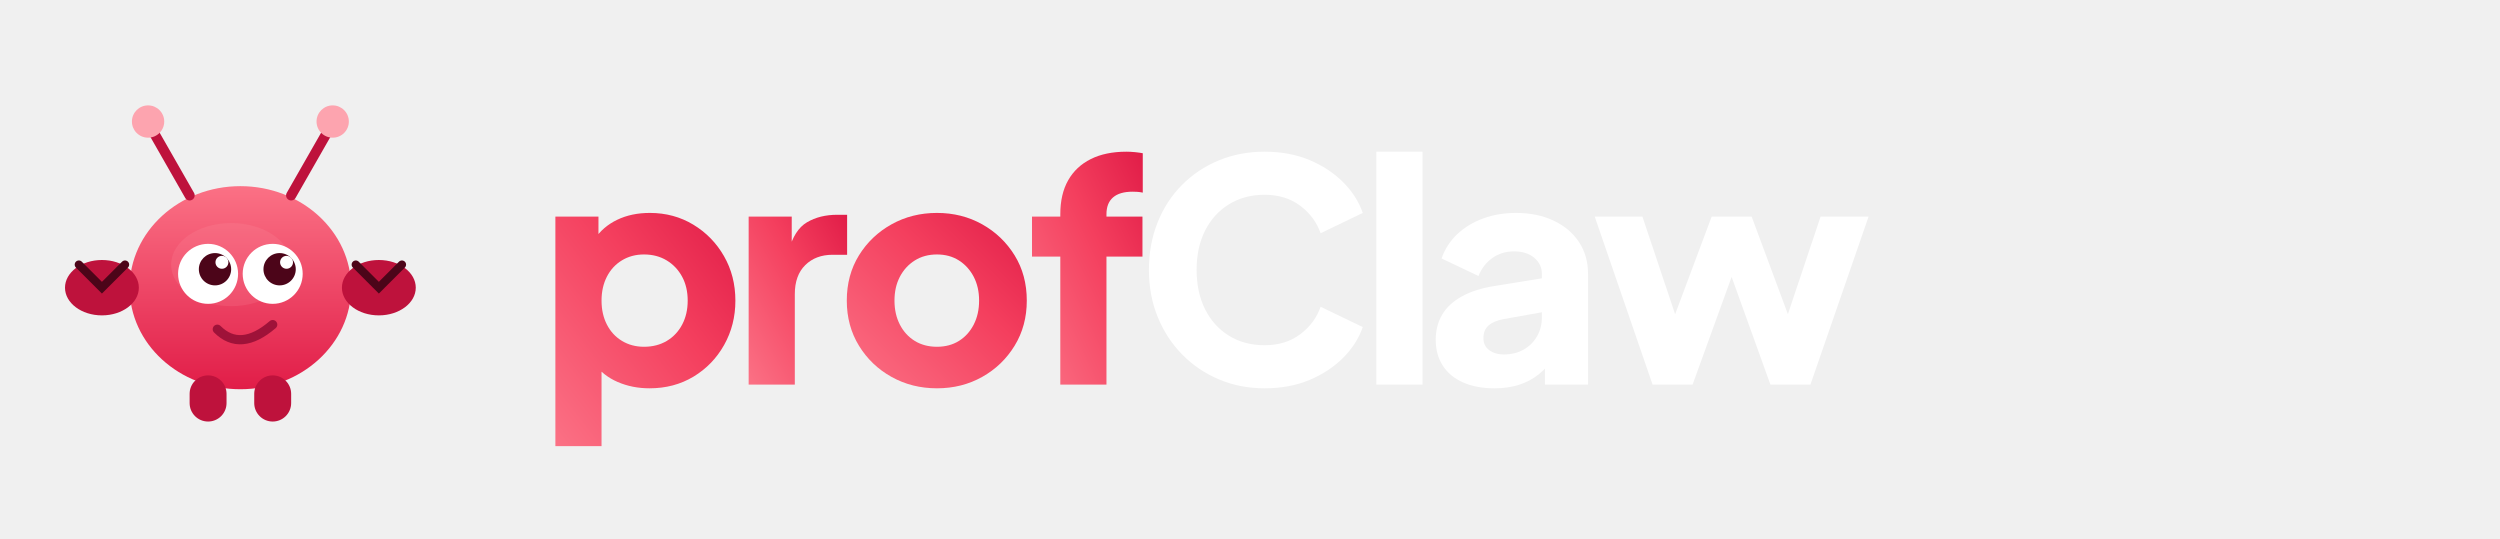
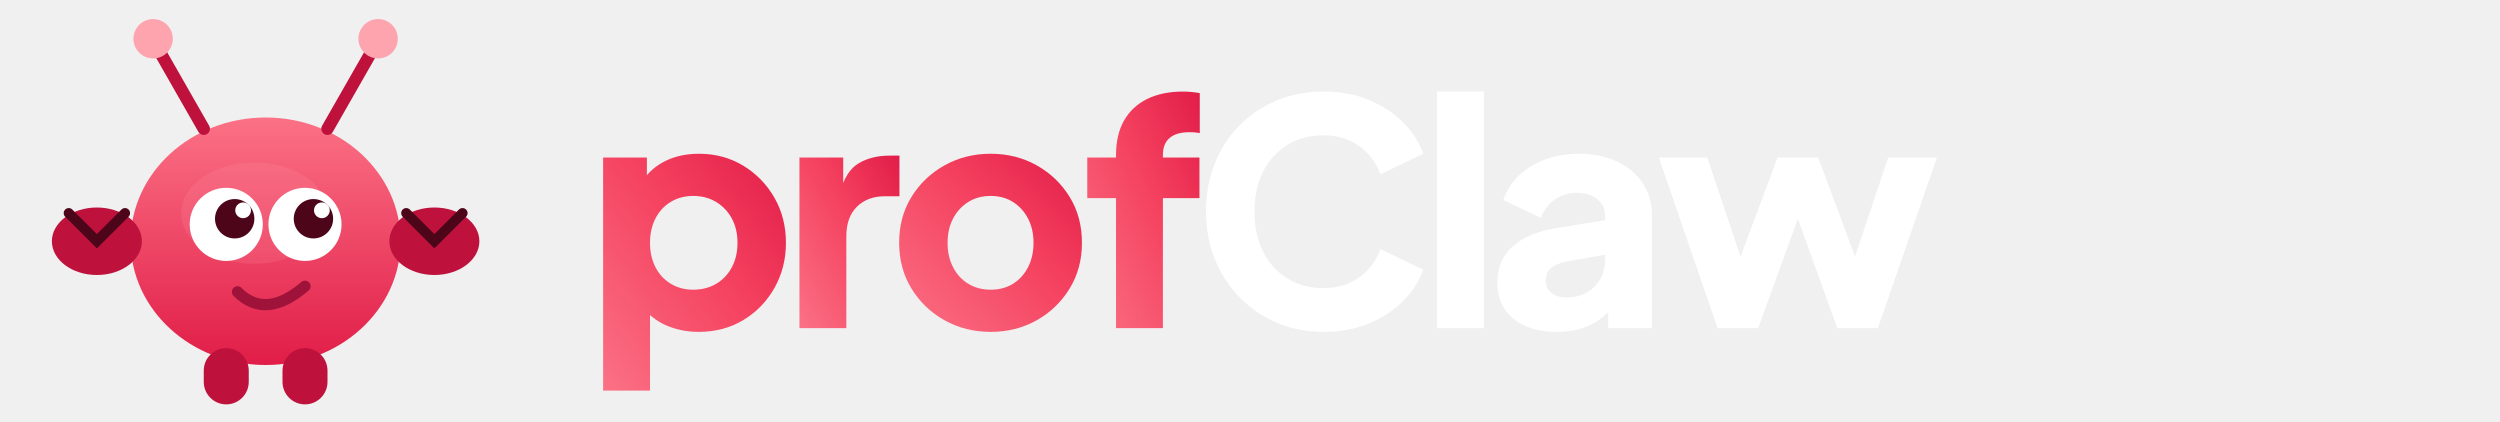
- <svg xmlns="http://www.w3.org/2000/svg" width="260" height="56" viewBox="0 0 260 56">
+ <svg xmlns="http://www.w3.org/2000/svg" width="320" height="54" viewBox="0 10 320 54">
  <defs>
    <linearGradient id="body" x1="0" y1="0" x2="0" y2="1">
      <stop offset="0%" stop-color="#fb7185" />
      <stop offset="100%" stop-color="#e11d48" />
    </linearGradient>
    <linearGradient id="profGrad" x1="0" y1="0" x2="1" y2="1">
      <stop offset="0%" stop-color="#fb7185" />
      <stop offset="60%" stop-color="#f43f5e" />
      <stop offset="100%" stop-color="#e11d48" />
    </linearGradient>
  </defs>
-   <g transform="translate(1,4) scale(0.48)">
+   <g transform="translate(-2,2) scale(0.72)">
    <ellipse cx="50" cy="54" rx="24" ry="22" fill="url(#body)" />
    <ellipse cx="48" cy="49" rx="13" ry="9" fill="#fda4af" opacity=".15" />
    <rect x="39" y="73" width="8" height="10" rx="4" fill="#be123c" />
    <rect x="53" y="73" width="8" height="10" rx="4" fill="#be123c" />
    <ellipse cx="20" cy="54" rx="8" ry="6" fill="#be123c" />
    <path d="M15,49 L20,54 L25,49" stroke="#4c0519" stroke-width="1.8" fill="none" stroke-linecap="round" />
    <ellipse cx="80" cy="54" rx="8" ry="6" fill="#be123c" />
    <path d="M75,49 L80,54 L85,49" stroke="#4c0519" stroke-width="1.8" fill="none" stroke-linecap="round" />
    <line x1="39" y1="34" x2="31" y2="20" stroke="#be123c" stroke-width="2.2" stroke-linecap="round" />
    <circle cx="30" cy="18" r="3.5" fill="#fda4af" />
    <line x1="61" y1="34" x2="69" y2="20" stroke="#be123c" stroke-width="2.2" stroke-linecap="round" />
    <circle cx="70" cy="18" r="3.5" fill="#fda4af" />
    <circle cx="43" cy="51" r="6.5" fill="#fff" />
    <circle cx="57" cy="51" r="6.5" fill="#fff" />
    <circle cx="44.5" cy="50" r="3.5" fill="#4c0519" />
    <circle cx="58.5" cy="50" r="3.5" fill="#4c0519" />
    <circle cx="46" cy="48.5" r="1.4" fill="#fff" />
    <circle cx="60" cy="48.5" r="1.4" fill="#fff" />
    <path d="M45,63 Q50,68 57,62" stroke="#9f1239" stroke-width="2" fill="none" stroke-linecap="round" />
  </g>
-   <path d="M55 -200V546H195V442L182 472Q209 513 255.5 535.5Q302 558 362 558Q440 558 503.0 520.0Q566 482 603.0 417.5Q640 353 640 273Q640 194 603.5 129.0Q567 64 504.0 26.0Q441 -12 361 -12Q305 -12 257.5 8.5Q210 29 181 69L205 100V-200ZM343 123Q385 123 417.0 142.0Q449 161 467.0 195.0Q485 229 485 273Q485 317 467.0 350.5Q449 384 417.0 403.5Q385 423 343 423Q303 423 271.5 404.0Q240 385 222.5 351.0Q205 317 205 273Q205 229 222.5 195.0Q240 161 271.5 142.0Q303 123 343 123Z" transform="translate(56,40) scale(0.032,-0.032)" fill="url(#profGrad)" />
-   <path d="M55 0V546H195V415L185 434Q203 503 244.5 527.5Q286 552 343 552H375V422H328Q273 422 239.0 388.5Q205 355 205 294V0Z" transform="translate(76.10,40) scale(0.032,-0.032)" fill="url(#profGrad)" />
-   <path d="M326 -12Q245 -12 178.5 25.0Q112 62 72.5 126.5Q33 191 33 273Q33 356 72.5 420.0Q112 484 178.5 521.0Q245 558 326 558Q407 558 473.0 521.0Q539 484 578.5 420.0Q618 356 618 273Q618 191 578.5 126.5Q539 62 473.0 25.0Q407 -12 326 -12ZM326 123Q367 123 397.5 142.0Q428 161 445.5 195.0Q463 229 463 273Q463 317 445.5 350.5Q428 384 397.5 403.5Q367 423 326 423Q285 423 254.0 403.5Q223 384 205.5 350.5Q188 317 188 273Q188 229 205.5 195.0Q223 161 254.0 142.0Q285 123 326 123Z" transform="translate(87.01,40) scale(0.032,-0.032)" fill="url(#profGrad)" />
-   <path d="M121 0V416H29V546H121V554Q121 619 146.5 664.0Q172 709 220.0 733.0Q268 757 336 757Q349 757 364.0 755.5Q379 754 389 752V624Q379 626 371.5 626.5Q364 627 356 627Q314 627 292.5 608.5Q271 590 271 554V546H388V416H271V0Z" transform="translate(106.40,40) scale(0.032,-0.032)" fill="url(#profGrad)" />
-   <path d="M420 -12Q340 -12 271.5 17.0Q203 46 152.0 98.0Q101 150 72.5 220.0Q44 290 44 373Q44 456 72.0 526.5Q100 597 151.0 648.5Q202 700 270.5 728.5Q339 757 420 757Q501 757 565.5 730.0Q630 703 675.0 658.0Q720 613 739 558L602 492Q583 546 535.5 581.5Q488 617 420 617Q354 617 304.0 586.0Q254 555 226.5 500.5Q199 446 199 373Q199 300 226.5 245.0Q254 190 304.0 159.0Q354 128 420 128Q488 128 535.5 163.5Q583 199 602 253L739 187Q720 132 675.0 87.0Q630 42 565.5 15.0Q501 -12 420 -12Z" transform="translate(118.08,40) scale(0.032,-0.032)" fill="#ffffff" />
-   <path d="M55 0V757H205V0Z" transform="translate(141.38,40) scale(0.032,-0.032)" fill="#ffffff" />
-   <path d="M224 -12Q165 -12 122.0 7.0Q79 26 56.0 61.5Q33 97 33 146Q33 192 54.0 227.5Q75 263 118.5 287.0Q162 311 227 321L394 348V238L254 213Q222 207 205.0 192.5Q188 178 188 151Q188 126 207.0 112.0Q226 98 254 98Q291 98 319.0 114.0Q347 130 362.5 157.5Q378 185 378 218V360Q378 391 353.5 412.0Q329 433 287 433Q247 433 216.5 411.0Q186 389 172 353L52 410Q68 456 103.0 489.0Q138 522 187.0 540.0Q236 558 294 558Q363 558 416.0 533.0Q469 508 498.5 463.5Q528 419 528 360V0H388V88L422 94Q398 58 369.0 34.5Q340 11 304.0 -0.5Q268 -12 224 -12Z" transform="translate(148.26,40) scale(0.032,-0.032)" fill="#ffffff" />
-   <path d="M199 0 11 546H166L298 152L244 153L391 546H521L667 153L613 152L745 546H901L712 0H582L430 422H482L329 0Z" transform="translate(165.50,40) scale(0.032,-0.032)" fill="#ffffff" />
+   <path d="M55 -200V546H195V442L182 472Q209 513 255.5 535.5Q302 558 362 558Q440 558 503.0 520.0Q566 482 603.0 417.5Q640 353 640 273Q640 194 603.5 129.0Q567 64 504.0 26.0Q441 -12 361 -12Q305 -12 257.5 8.5Q210 29 181 69L205 100V-200ZM343 123Q385 123 417.0 142.0Q449 161 467.0 195.0Q485 229 485 273Q485 317 467.0 350.5Q449 384 417.0 403.5Q385 423 343 423Q303 423 271.5 404.0Q240 385 222.5 351.0Q205 317 205 273Q205 229 222.5 195.0Q240 161 271.5 142.0Q303 123 343 123Z" transform="translate(75,52) scale(0.04,-0.04)" fill="url(#profGrad)" />
+   <path d="M55 0V546H195V415L185 434Q203 503 244.5 527.5Q286 552 343 552H375V422H328Q273 422 239.0 388.5Q205 355 205 294V0Z" transform="translate(100.13,52) scale(0.04,-0.04)" fill="url(#profGrad)" />
+   <path d="M326 -12Q245 -12 178.5 25.0Q112 62 72.5 126.5Q33 191 33 273Q33 356 72.5 420.0Q112 484 178.5 521.0Q245 558 326 558Q407 558 473.0 521.0Q539 484 578.5 420.0Q618 356 618 273Q618 191 578.5 126.5Q539 62 473.0 25.0Q407 -12 326 -12ZM326 123Q367 123 397.5 142.0Q428 161 445.5 195.0Q463 229 463 273Q463 317 445.5 350.5Q428 384 397.5 403.5Q367 423 326 423Q285 423 254.0 403.5Q223 384 205.5 350.5Q188 317 188 273Q188 229 205.5 195.0Q223 161 254.0 142.0Q285 123 326 123Z" transform="translate(113.77,52) scale(0.04,-0.04)" fill="url(#profGrad)" />
+   <path d="M121 0V416H29V546H121V554Q121 619 146.5 664.0Q172 709 220.0 733.0Q268 757 336 757Q349 757 364.0 755.5Q379 754 389 752V624Q379 626 371.5 626.5Q364 627 356 627Q314 627 292.5 608.5Q271 590 271 554V546H388V416H271V0Z" transform="translate(138.01,52) scale(0.04,-0.04)" fill="url(#profGrad)" />
+   <path d="M420 -12Q340 -12 271.5 17.0Q203 46 152.0 98.0Q101 150 72.5 220.0Q44 290 44 373Q44 456 72.0 526.5Q100 597 151.0 648.5Q202 700 270.5 728.5Q339 757 420 757Q501 757 565.5 730.0Q630 703 675.0 658.0Q720 613 739 558L602 492Q583 546 535.5 581.5Q488 617 420 617Q354 617 304.0 586.0Q254 555 226.5 500.5Q199 446 199 373Q199 300 226.5 245.0Q254 190 304.0 159.0Q354 128 420 128Q488 128 535.5 163.5Q583 199 602 253L739 187Q720 132 675.0 87.0Q630 42 565.5 15.0Q501 -12 420 -12Z" transform="translate(152.61,52) scale(0.04,-0.04)" fill="#ffffff" />
+   <path d="M55 0V757H205V0Z" transform="translate(181.74,52) scale(0.04,-0.04)" fill="#ffffff" />
+   <path d="M224 -12Q165 -12 122.0 7.0Q79 26 56.0 61.5Q33 97 33 146Q33 192 54.0 227.5Q75 263 118.5 287.0Q162 311 227 321L394 348V238L254 213Q222 207 205.0 192.5Q188 178 188 151Q188 126 207.0 112.0Q226 98 254 98Q291 98 319.0 114.0Q347 130 362.5 157.5Q378 185 378 218V360Q378 391 353.5 412.0Q329 433 287 433Q247 433 216.5 411.0Q186 389 172 353L52 410Q68 456 103.0 489.0Q138 522 187.0 540.0Q236 558 294 558Q363 558 416.0 533.0Q469 508 498.5 463.5Q528 419 528 360V0H388V88L422 94Q398 58 369.0 34.5Q340 11 304.0 -0.5Q268 -12 224 -12Z" transform="translate(190.34,52) scale(0.04,-0.04)" fill="#ffffff" />
+   <path d="M199 0 11 546H166L298 152L244 153L391 546H521L667 153L613 152L745 546H901L712 0H582L430 422H482L329 0Z" transform="translate(211.89,52) scale(0.04,-0.04)" fill="#ffffff" />
</svg>
